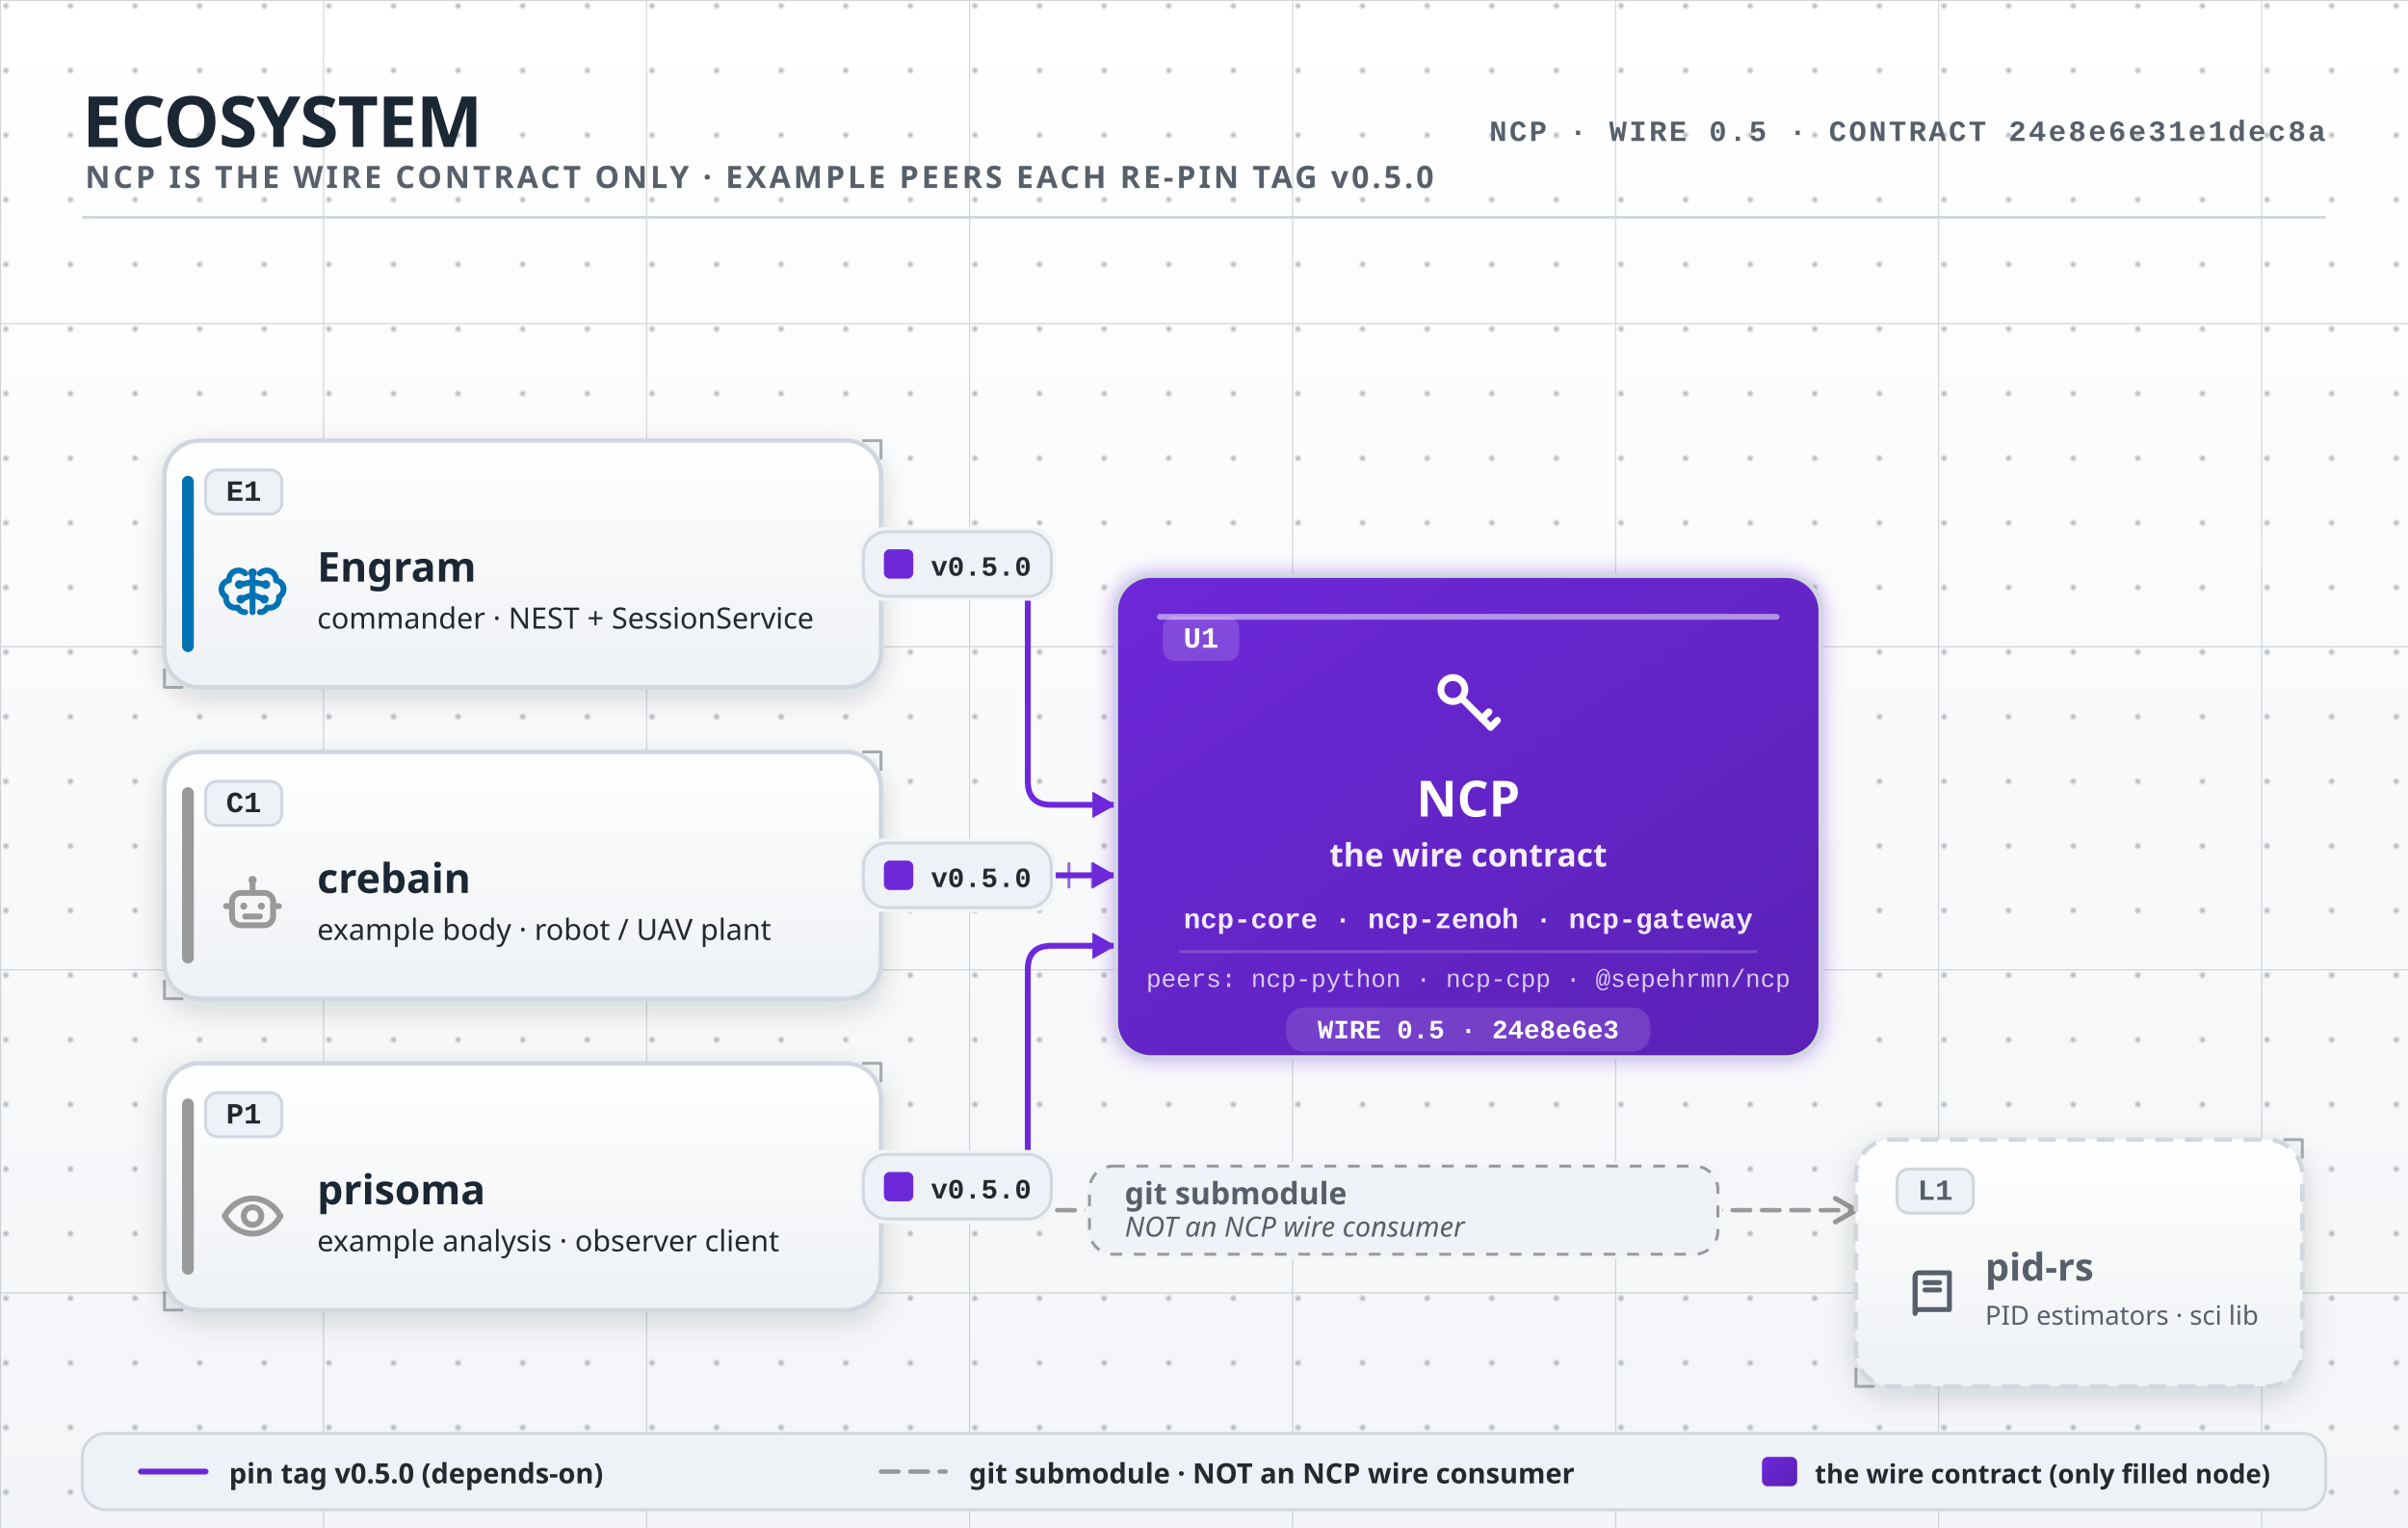
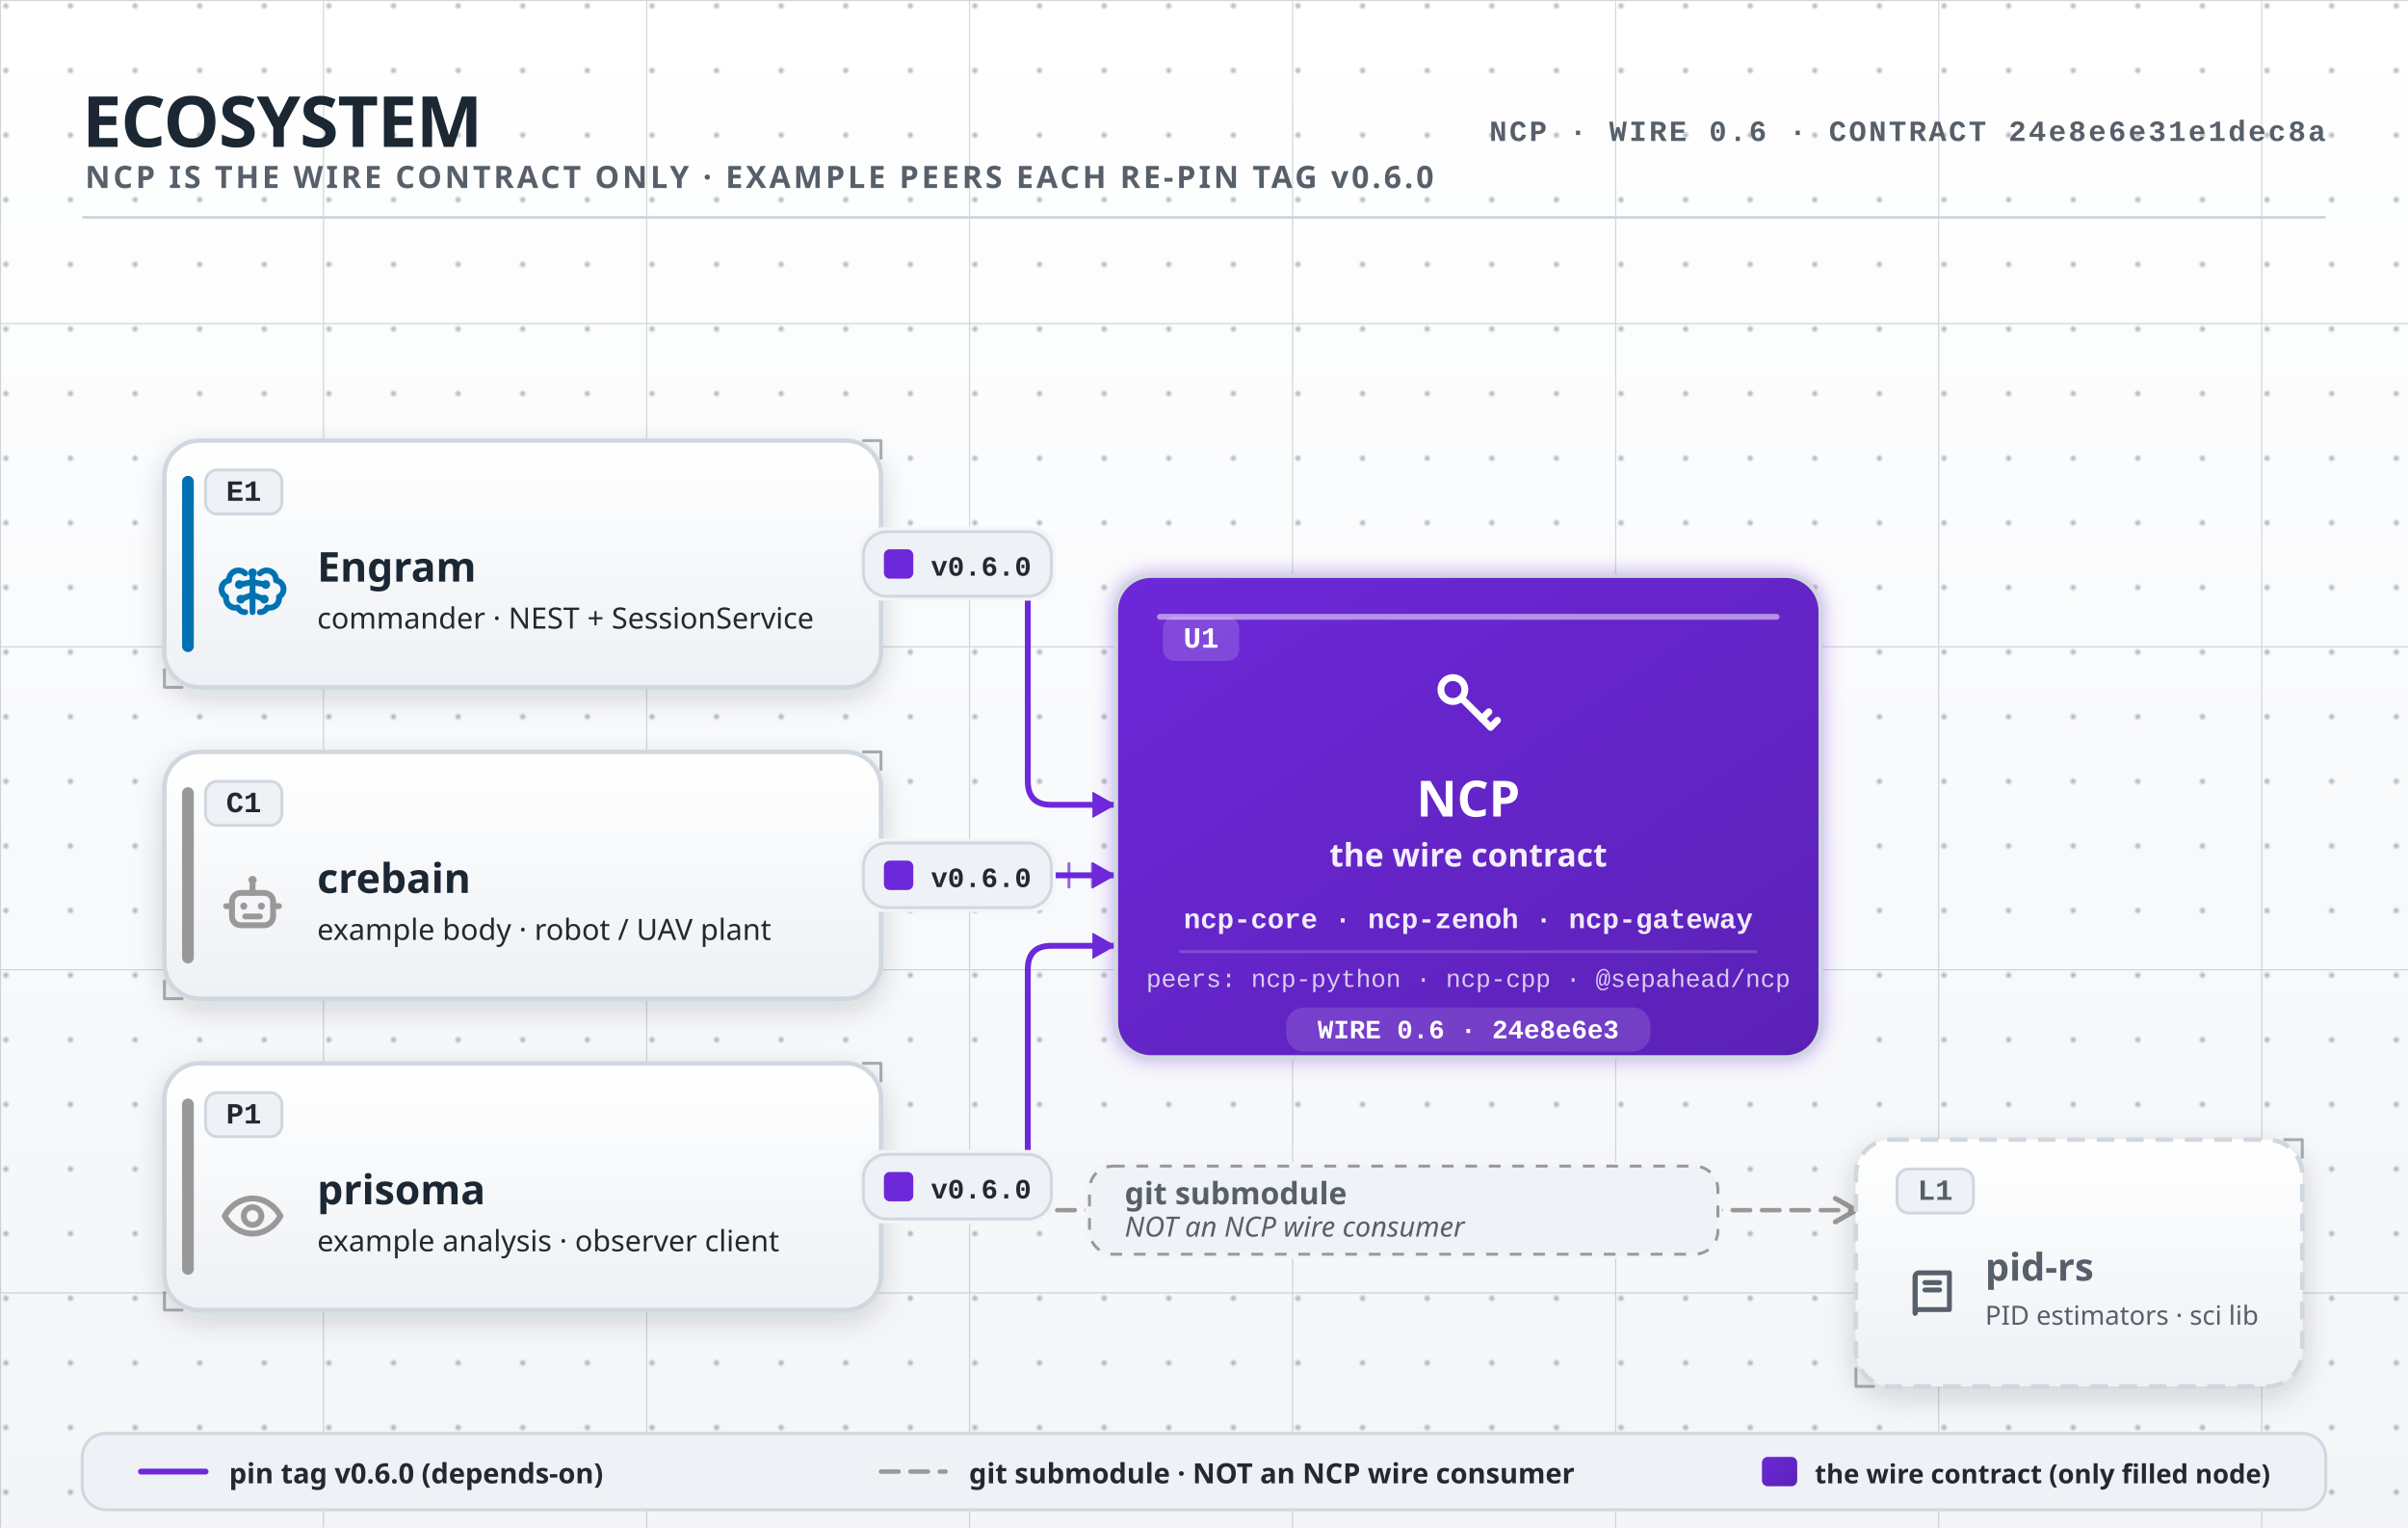
<svg xmlns="http://www.w3.org/2000/svg" width="820" height="520" viewBox="0 0 820 520" font-family="-apple-system, BlinkMacSystemFont, 'Segoe UI', 'Noto Sans', Helvetica, Arial, sans-serif" role="img">
  <defs>
    <linearGradient id="pageBg" x1="0" y1="0" x2="0" y2="1">
      <stop offset="0" stop-color="#ffffff" />
      <stop offset="1" stop-color="#f3f5f8" />
    </linearGradient>
    <linearGradient id="surface" x1="0" y1="0" x2="0" y2="1">
      <stop offset="0" stop-color="#ffffff" />
      <stop offset="1" stop-color="#eef1f5" />
    </linearGradient>
    <linearGradient id="busAction" x1="0" y1="0" x2="1" y2="0">
      <stop offset="0" stop-color="#D55E00" stop-opacity="1" />
      <stop offset="0.5" stop-color="#D55E00" stop-opacity="1" />
      <stop offset="1" stop-color="#b94f00" stop-opacity="1" />
    </linearGradient>
    <linearGradient id="contractHero" x1="0" y1="0" x2="1" y2="1">
      <stop offset="0" stop-color="#6D28D9" />
      <stop offset="1" stop-color="#5b21b6" />
    </linearGradient>
    <radialGradient id="gridDot" cx="0.5" cy="0.5" r="0.5">
      <stop offset="0" stop-color="#57606a" stop-opacity="0.5" />
      <stop offset="1" stop-color="#57606a" stop-opacity="0" />
    </radialGradient>
    <pattern id="grid" width="22" height="22" patternUnits="userSpaceOnUse">
      <circle cx="2" cy="2" r="1.4" fill="url(#gridDot)" />
    </pattern>
    <pattern id="gridMajor" width="110" height="110" patternUnits="userSpaceOnUse">
      <path d="M110 0H0V110" fill="none" stroke="#57606a" stroke-width="0.75" stroke-opacity="0.26" />
    </pattern>
    <filter id="soft" x="-40%" y="-40%" width="180%" height="180%" color-interpolation-filters="sRGB">
      <feDropShadow dx="0" dy="3" stdDeviation="5" flood-color="#1b2733" flood-opacity="0.18" />
    </filter>
    <filter id="halo" x="-60%" y="-60%" width="220%" height="220%" color-interpolation-filters="sRGB">
      <feGaussianBlur stdDeviation="3" />
    </filter>
    <filter id="glow" x="-90%" y="-90%" width="280%" height="280%" color-interpolation-filters="sRGB">
      <feGaussianBlur in="SourceAlpha" stdDeviation="3.4" result="b" />
      <feFlood flood-color="#D55E00" flood-opacity="0.4" />
      <feComposite in2="b" operator="in" result="g" />
      <feMerge>
        <feMergeNode in="g" />
        <feMergeNode in="SourceGraphic" />
      </feMerge>
    </filter>
    <marker id="arrowAction" markerUnits="userSpaceOnUse" markerWidth="12" markerHeight="12" refX="9" refY="5.5" orient="auto">
      <path d="M1,1 L9,5.5 L1,10 Z" fill="#D55E00" />
    </marker>
    <marker id="arrowControl" markerUnits="userSpaceOnUse" markerWidth="12" markerHeight="12" refX="9" refY="5.5" orient="auto">
      <path d="M1,1 L9,5.5 L1,10 Z" fill="#0072B2" />
    </marker>
    <marker id="replyControl" markerUnits="userSpaceOnUse" markerWidth="12" markerHeight="12" refX="9" refY="5.5" orient="auto">
      <path d="M2,1.5 L9,5.5 L2,9.5" fill="none" stroke="#0072B2" stroke-width="1.7" stroke-linecap="round" stroke-linejoin="round" />
    </marker>
    <marker id="arrowPercep" markerUnits="userSpaceOnUse" markerWidth="12" markerHeight="12" refX="9" refY="5.5" orient="auto">
      <path d="M1,1 L9,5.5 L1,10 Z" fill="#56B4E9" />
    </marker>
    <marker id="tapObserve" markerUnits="userSpaceOnUse" markerWidth="10" markerHeight="10" refX="5" refY="5" orient="auto">
      <circle cx="5" cy="5" r="3.2" fill="none" stroke="#999999" stroke-width="1.5" />
    </marker>
    <marker id="arrowContract" markerUnits="userSpaceOnUse" markerWidth="12" markerHeight="12" refX="9" refY="5.5" orient="auto">
      <path d="M1,1 L9,5.5 L1,10 Z" fill="#6D28D9" />
    </marker>
    <marker id="submoduleArrow" markerUnits="userSpaceOnUse" markerWidth="12" markerHeight="12" refX="9" refY="5.5" orient="auto">
      <path d="M2,1.5 L9,5.5 L2,9.5" fill="none" stroke="#999999" stroke-width="1.7" stroke-linecap="round" stroke-linejoin="round" />
    </marker>
    <marker id="arrowActive" markerUnits="userSpaceOnUse" markerWidth="12" markerHeight="12" refX="9" refY="5.5" orient="auto">
      <path d="M1,1 L9,5.5 L1,10 Z" fill="#009E73" />
    </marker>
    <marker id="arrowEstop" markerUnits="userSpaceOnUse" markerWidth="12" markerHeight="12" refX="9" refY="5.5" orient="auto">
      <path d="M1,1 L9,5.5 L1,10 Z" fill="#D55E00" stroke="#ffd9c2" stroke-width="0.6" />
    </marker>
    <marker id="arrowHold" markerUnits="userSpaceOnUse" markerWidth="12" markerHeight="12" refX="9" refY="5.5" orient="auto">
      <path d="M1,1 L9,5.5 L1,10 Z" fill="#E69F00" />
    </marker>
    <marker id="arrowMut" markerUnits="userSpaceOnUse" markerWidth="12" markerHeight="12" refX="9" refY="5.5" orient="auto">
      <path d="M1,1 L9,5.5 L1,10 Z" fill="#57606a" />
    </marker>
    <marker id="arrowConfig" markerUnits="userSpaceOnUse" markerWidth="12" markerHeight="12" refX="9" refY="5.5" orient="auto">
      <path d="M1,1 L9,5.5 L1,10 Z" fill="#CC79A7" />
    </marker>
    <filter id="glowContract" x="-90%" y="-90%" width="280%" height="280%" color-interpolation-filters="sRGB">
      <feGaussianBlur in="SourceAlpha" stdDeviation="3.4" result="b" />
      <feFlood flood-color="#6D28D9" flood-opacity="0.4" />
      <feComposite in2="b" operator="in" result="g" />
      <feMerge>
        <feMergeNode in="g" />
        <feMergeNode in="SourceGraphic" />
      </feMerge>
    </filter>
    <filter id="glowActive" x="-90%" y="-90%" width="280%" height="280%" color-interpolation-filters="sRGB">
      <feGaussianBlur in="SourceAlpha" stdDeviation="3.4" result="b" />
      <feFlood flood-color="#009E73" flood-opacity="0.4" />
      <feComposite in2="b" operator="in" result="g" />
      <feMerge>
        <feMergeNode in="g" />
        <feMergeNode in="SourceGraphic" />
      </feMerge>
    </filter>
  </defs>
  <rect x="0" y="0" width="820" height="520" rx="0" fill="url(#pageBg)" />
  <rect x="0" y="0" width="820" height="520" rx="0" fill="url(#gridMajor)" />
  <rect x="0" y="0" width="820" height="520" rx="0" fill="url(#grid)" />
  <text x="28" y="50" font-family="-apple-system, BlinkMacSystemFont, 'Segoe UI', 'Noto Sans', Helvetica, Arial, sans-serif" font-size="24" font-weight="800" font-style="normal" fill="#1b2733" text-anchor="start" letter-spacing="-0.3" text-rendering="geometricPrecision">ECOSYSTEM</text>
-   <text x="29" y="64" font-family="-apple-system, BlinkMacSystemFont, 'Segoe UI', 'Noto Sans', Helvetica, Arial, sans-serif" font-size="10.5" font-weight="600" font-style="normal" fill="#57606a" text-anchor="start" letter-spacing="1.0" text-rendering="geometricPrecision">NCP IS THE WIRE CONTRACT ONLY  ·  EXAMPLE PEERS EACH RE-PIN TAG v0.5.0</text>
+   <text x="29" y="64" font-family="-apple-system, BlinkMacSystemFont, 'Segoe UI', 'Noto Sans', Helvetica, Arial, sans-serif" font-size="10.5" font-weight="600" font-style="normal" fill="#57606a" text-anchor="start" letter-spacing="1.0" text-rendering="geometricPrecision">NCP IS THE WIRE CONTRACT ONLY  ·  EXAMPLE PEERS EACH RE-PIN TAG v0.6.0</text>
  <line x1="28" y1="74" x2="792" y2="74" stroke="#d0d7de" stroke-width="1" stroke-linecap="butt" />
-   <text x="792" y="48" font-family="ui-monospace, SFMono-Regular, 'SF Mono', Menlo, Consolas, 'Liberation Mono', monospace" font-size="10" font-weight="600" font-style="normal" fill="#57606a" text-anchor="end" letter-spacing="0.8" text-rendering="geometricPrecision">NCP · WIRE 0.5 · CONTRACT 24e8e6e31e1dec8a</text>
+   <text x="792" y="48" font-family="ui-monospace, SFMono-Regular, 'SF Mono', Menlo, Consolas, 'Liberation Mono', monospace" font-size="10" font-weight="600" font-style="normal" fill="#57606a" text-anchor="end" letter-spacing="0.8" text-rendering="geometricPrecision">NCP · WIRE 0.6 · CONTRACT 24e8e6e31e1dec8a</text>
  <path d="M300,192 L342,192 Q350,192 350,200 L350,266 Q350,274 358,274 L380,274" fill="none" stroke="#6D28D9" stroke-width="2" stroke-linecap="round" stroke-linejoin="round" marker-end="url(#arrowContract)" />
  <path d="M300,298 L380,298" fill="none" stroke="#6D28D9" stroke-width="2" stroke-linecap="round" stroke-linejoin="round" marker-end="url(#arrowContract)" />
  <path d="M300,404 L342,404 Q350,404 350,396 L350,330 Q350,322 358,322 L380,322" fill="none" stroke="#6D28D9" stroke-width="2" stroke-linecap="round" stroke-linejoin="round" marker-end="url(#arrowContract)" />
  <line x1="364" y1="294" x2="364" y2="302" stroke="#6D28D9" stroke-width="1" stroke-linecap="round" stroke-opacity="0.7" />
  <line x1="372" y1="294" x2="372" y2="302" stroke="#6D28D9" stroke-width="1" stroke-linecap="round" stroke-opacity="0.7" />
  <path d="M300,412 L632,412" fill="none" stroke="#999999" stroke-width="1.5" stroke-linecap="round" stroke-linejoin="round" stroke-dasharray="6 4" marker-end="url(#submoduleArrow)" />
  <rect x="56" y="150" width="244" height="84" rx="12" fill="url(#surface)" filter="url(#soft)" />
  <rect x="56" y="150" width="244" height="84" rx="12" fill="none" stroke="#d0d7de" stroke-width="1.5" />
  <rect x="62" y="162" width="4" height="60" rx="2" fill="#0072B2" />
  <path d="M294,150 L300,150 L300,156" fill="none" stroke="#57606a" stroke-width="1" stroke-linecap="round" stroke-linejoin="round" stroke-opacity="0.5" />
  <path d="M56,228 L56,234 L62,234" fill="none" stroke="#57606a" stroke-width="1" stroke-linecap="round" stroke-linejoin="round" stroke-opacity="0.5" />
  <rect x="70" y="160" width="26" height="15" rx="4" fill="#eef1f5" stroke="#d0d7de" stroke-width="1" />
  <text x="83" y="170.5" font-family="ui-monospace, SFMono-Regular, 'SF Mono', Menlo, Consolas, 'Liberation Mono', monospace" font-size="10" font-weight="700" font-style="normal" fill="#24292f" text-anchor="middle" text-rendering="geometricPrecision">E1</text>
  <g transform="translate(74,190) scale(1)" fill="none" stroke="#0072B2" stroke-width="2" stroke-linecap="round" stroke-linejoin="round">
    <path d="M9.5 5.2A3.2 3.2 0 0 0 4 7.6a3 3 0 0 0-1 5.6a3.2 3.2 0 0 0 4 3.6a2.6 2.6 0 0 0 2.5 1.6" />
    <path d="M14.5 5.2A3.2 3.2 0 0 1 20 7.6a3 3 0 0 1 1 5.6a3.2 3.2 0 0 1-4 3.6a2.6 2.6 0 0 1-2.5 1.6" />
    <path d="M12 5v13.4" />
    <circle cx="12" cy="5" r="0.5" fill="#0072B2" stroke="#0072B2" />
    <circle cx="7.5" cy="9" r="0.5" fill="#0072B2" stroke="#0072B2" />
    <circle cx="16.5" cy="9" r="0.5" fill="#0072B2" stroke="#0072B2" />
    <circle cx="8" cy="14" r="0.5" fill="#0072B2" stroke="#0072B2" />
    <circle cx="16" cy="14" r="0.5" fill="#0072B2" stroke="#0072B2" />
    <path d="M12 8.2 7.5 9M12 8.2 16.5 9M12 12.5 8 14M12 12.5 16 14" />
  </g>
  <text x="108" y="198" font-family="-apple-system, BlinkMacSystemFont, 'Segoe UI', 'Noto Sans', Helvetica, Arial, sans-serif" font-size="14" font-weight="700" font-style="normal" fill="#1b2733" text-anchor="start" text-rendering="geometricPrecision">Engram</text>
  <text x="108" y="214" font-family="-apple-system, BlinkMacSystemFont, 'Segoe UI', 'Noto Sans', Helvetica, Arial, sans-serif" font-size="10" font-weight="500" font-style="normal" fill="#24292f" text-anchor="start" text-rendering="geometricPrecision">commander · NEST + SessionService</text>
  <rect x="56" y="256" width="244" height="84" rx="12" fill="url(#surface)" filter="url(#soft)" />
  <rect x="56" y="256" width="244" height="84" rx="12" fill="none" stroke="#d0d7de" stroke-width="1.5" />
  <rect x="62" y="268" width="4" height="60" rx="2" fill="#999999" />
  <path d="M294,256 L300,256 L300,262" fill="none" stroke="#57606a" stroke-width="1" stroke-linecap="round" stroke-linejoin="round" stroke-opacity="0.5" />
  <path d="M56,334 L56,340 L62,340" fill="none" stroke="#57606a" stroke-width="1" stroke-linecap="round" stroke-linejoin="round" stroke-opacity="0.5" />
  <rect x="70" y="266" width="26" height="15" rx="4" fill="#eef1f5" stroke="#d0d7de" stroke-width="1" />
  <text x="83" y="276.5" font-family="ui-monospace, SFMono-Regular, 'SF Mono', Menlo, Consolas, 'Liberation Mono', monospace" font-size="10" font-weight="700" font-style="normal" fill="#24292f" text-anchor="middle" text-rendering="geometricPrecision">C1</text>
  <g transform="translate(74,296) scale(1)" fill="none" stroke="#999999" stroke-width="2" stroke-linecap="round" stroke-linejoin="round">
    <rect x="5" y="8" width="14" height="11" rx="3" />
    <path d="M12 8V5" />
    <circle cx="12" cy="3.6" r="1.4" fill="#999999" stroke="none" />
    <circle cx="9" cy="12.5" r="1.2" fill="#999999" stroke="none" />
    <circle cx="15" cy="12.5" r="1.2" fill="#999999" stroke="none" />
    <path d="M9.5 16h5" />
    <path d="M5 12.5H3M19 12.5h2" />
  </g>
  <text x="108" y="304" font-family="-apple-system, BlinkMacSystemFont, 'Segoe UI', 'Noto Sans', Helvetica, Arial, sans-serif" font-size="14" font-weight="700" font-style="normal" fill="#1b2733" text-anchor="start" text-rendering="geometricPrecision">crebain</text>
  <text x="108" y="320" font-family="-apple-system, BlinkMacSystemFont, 'Segoe UI', 'Noto Sans', Helvetica, Arial, sans-serif" font-size="10" font-weight="500" font-style="normal" fill="#24292f" text-anchor="start" text-rendering="geometricPrecision">example body · robot / UAV plant</text>
  <rect x="56" y="362" width="244" height="84" rx="12" fill="url(#surface)" filter="url(#soft)" />
  <rect x="56" y="362" width="244" height="84" rx="12" fill="none" stroke="#d0d7de" stroke-width="1.5" />
  <rect x="62" y="374" width="4" height="60" rx="2" fill="#999999" />
  <path d="M294,362 L300,362 L300,368" fill="none" stroke="#57606a" stroke-width="1" stroke-linecap="round" stroke-linejoin="round" stroke-opacity="0.5" />
  <path d="M56,440 L56,446 L62,446" fill="none" stroke="#57606a" stroke-width="1" stroke-linecap="round" stroke-linejoin="round" stroke-opacity="0.5" />
  <rect x="70" y="372" width="26" height="15" rx="4" fill="#eef1f5" stroke="#d0d7de" stroke-width="1" />
  <text x="83" y="382.5" font-family="ui-monospace, SFMono-Regular, 'SF Mono', Menlo, Consolas, 'Liberation Mono', monospace" font-size="10" font-weight="700" font-style="normal" fill="#24292f" text-anchor="middle" text-rendering="geometricPrecision">P1</text>
  <g transform="translate(74,402) scale(1)" fill="none" stroke="#999999" stroke-width="2" stroke-linecap="round" stroke-linejoin="round">
    <path d="M2.5 12c2.2-4 6-6 9.5-6s7.3 2 9.5 6c-2.2 4-6 6-9.5 6s-7.3-2-9.5-6Z" />
    <circle cx="12" cy="12" r="3" />
  </g>
  <text x="108" y="410" font-family="-apple-system, BlinkMacSystemFont, 'Segoe UI', 'Noto Sans', Helvetica, Arial, sans-serif" font-size="14" font-weight="700" font-style="normal" fill="#1b2733" text-anchor="start" text-rendering="geometricPrecision">prisoma</text>
  <text x="108" y="426" font-family="-apple-system, BlinkMacSystemFont, 'Segoe UI', 'Noto Sans', Helvetica, Arial, sans-serif" font-size="10" font-weight="500" font-style="normal" fill="#24292f" text-anchor="start" text-rendering="geometricPrecision">example analysis · observer client</text>
  <rect x="380" y="196" width="240" height="164" rx="12" fill="url(#contractHero)" stroke="#d0d7de" stroke-width="1.5" filter="url(#glowContract)" />
  <rect x="394" y="209" width="212" height="2" rx="1" fill="#ffffff" fill-opacity="0.5" />
  <rect x="396" y="210" width="26" height="15" rx="4" fill="#ffffff" fill-opacity="0.16" />
  <text x="409" y="220.5" font-family="ui-monospace, SFMono-Regular, 'SF Mono', Menlo, Consolas, 'Liberation Mono', monospace" font-size="10" font-weight="700" font-style="normal" fill="#ffffff" text-anchor="middle" text-rendering="geometricPrecision">U1</text>
  <g transform="translate(486.0,226) scale(1.1667)" fill="none" stroke="#ffffff" stroke-width="2" stroke-linecap="round" stroke-linejoin="round">
    <circle cx="7.5" cy="7.5" r="3.5" />
    <path d="M10 10l8.5 8.5" />
    <path d="M16 16l2-2M18.5 18.5l2-2" />
  </g>
  <text x="500.0" y="278" font-family="-apple-system, BlinkMacSystemFont, 'Segoe UI', 'Noto Sans', Helvetica, Arial, sans-serif" font-size="17" font-weight="800" font-style="normal" fill="#ffffff" text-anchor="middle" text-rendering="geometricPrecision">NCP</text>
  <text x="500.0" y="295" font-family="-apple-system, BlinkMacSystemFont, 'Segoe UI', 'Noto Sans', Helvetica, Arial, sans-serif" font-size="11" font-weight="600" font-style="normal" fill="#ffffff" fill-opacity="0.92" text-anchor="middle" text-rendering="geometricPrecision">the wire contract</text>
  <text x="500.0" y="316" font-family="ui-monospace, SFMono-Regular, 'SF Mono', Menlo, Consolas, 'Liberation Mono', monospace" font-size="9.5" font-weight="600" font-style="normal" fill="#ffffff" fill-opacity="0.9" text-anchor="middle" text-rendering="geometricPrecision">ncp-core · ncp-zenoh · ncp-gateway</text>
  <line x1="402" y1="324" x2="598" y2="324" stroke="#ffffff" stroke-width="1" stroke-linecap="round" stroke-opacity="0.18" />
-   <text x="500.0" y="336" font-family="ui-monospace, SFMono-Regular, 'SF Mono', Menlo, Consolas, 'Liberation Mono', monospace" font-size="8.5" font-weight="500" font-style="normal" fill="#ffffff" fill-opacity="0.76" text-anchor="middle" text-rendering="geometricPrecision">peers: ncp-python · ncp-cpp · @sepehrmn/ncp</text>
+   <text x="500.0" y="336" font-family="ui-monospace, SFMono-Regular, 'SF Mono', Menlo, Consolas, 'Liberation Mono', monospace" font-size="8.5" font-weight="500" font-style="normal" fill="#ffffff" fill-opacity="0.76" text-anchor="middle" text-rendering="geometricPrecision">peers: ncp-python · ncp-cpp · @sepahead/ncp</text>
  <rect x="438.0" y="343" width="124" height="15" rx="6" fill="#ffffff" fill-opacity="0.13" />
-   <text x="500.0" y="353.5" font-family="ui-monospace, SFMono-Regular, 'SF Mono', Menlo, Consolas, 'Liberation Mono', monospace" font-size="9" font-weight="700" font-style="normal" fill="#ffffff" text-anchor="middle" text-rendering="geometricPrecision">WIRE 0.5 · 24e8e6e3</text>
+   <text x="500.0" y="353.5" font-family="ui-monospace, SFMono-Regular, 'SF Mono', Menlo, Consolas, 'Liberation Mono', monospace" font-size="9" font-weight="700" font-style="normal" fill="#ffffff" text-anchor="middle" text-rendering="geometricPrecision">WIRE 0.6 · 24e8e6e3</text>
  <rect x="632" y="388" width="152" height="84" rx="12" fill="url(#surface)" filter="url(#soft)" />
  <rect x="632" y="388" width="152" height="84" rx="12" fill="none" stroke="#d0d7de" stroke-width="1.5" stroke-dasharray="6 4" />
  <path d="M778,388 L784,388 L784,394" fill="none" stroke="#57606a" stroke-width="1" stroke-linecap="round" stroke-linejoin="round" stroke-opacity="0.5" />
  <path d="M632,466 L632,472 L638,472" fill="none" stroke="#57606a" stroke-width="1" stroke-linecap="round" stroke-linejoin="round" stroke-opacity="0.5" />
  <rect x="646" y="398" width="26" height="15" rx="4" fill="#eef1f5" stroke="#d0d7de" stroke-width="1" />
  <text x="659" y="408.5" font-family="ui-monospace, SFMono-Regular, 'SF Mono', Menlo, Consolas, 'Liberation Mono', monospace" font-size="10" font-weight="700" font-style="normal" fill="#57606a" text-anchor="middle" text-rendering="geometricPrecision">L1</text>
  <g transform="translate(648,430) scale(0.8333)" fill="none" stroke="#57606a" stroke-width="2" stroke-linecap="round" stroke-linejoin="round">
    <path d="M5 5.5A1.5 1.5 0 0 1 6.5 4H19v15H6.5A1.5 1.5 0 0 0 5 20.5Z" />
    <path d="M5 5.5v15" />
    <path d="M9 8h6M9 11h6" />
  </g>
  <text x="676" y="436" font-family="-apple-system, BlinkMacSystemFont, 'Segoe UI', 'Noto Sans', Helvetica, Arial, sans-serif" font-size="13" font-weight="700" font-style="normal" fill="#57606a" text-anchor="start" text-rendering="geometricPrecision">pid-rs</text>
  <text x="676" y="451" font-family="-apple-system, BlinkMacSystemFont, 'Segoe UI', 'Noto Sans', Helvetica, Arial, sans-serif" font-size="9" font-weight="500" font-style="normal" fill="#57606a" text-anchor="start" text-rendering="geometricPrecision">PID estimators · sci lib</text>
  <rect x="292.5" y="179.5" width="67" height="25" rx="8" fill="#f3f5f8" />
  <rect x="294.0" y="181.0" width="64" height="22" rx="8" fill="#eef1f5" stroke="#d0d7de" stroke-width="1" />
  <rect x="301.0" y="187.0" width="10" height="10" rx="2" fill="#6D28D9" />
-   <text x="317.0" y="196.0" font-family="ui-monospace, SFMono-Regular, 'SF Mono', Menlo, Consolas, 'Liberation Mono', monospace" font-size="9.5" font-weight="700" font-style="normal" fill="#24292f" text-anchor="start" text-rendering="geometricPrecision">v0.5.0</text>
+   <text x="317.0" y="196.0" font-family="ui-monospace, SFMono-Regular, 'SF Mono', Menlo, Consolas, 'Liberation Mono', monospace" font-size="9.5" font-weight="700" font-style="normal" fill="#24292f" text-anchor="start" text-rendering="geometricPrecision">v0.6.0</text>
  <rect x="292.5" y="285.5" width="67" height="25" rx="8" fill="#f3f5f8" />
  <rect x="294.0" y="287.0" width="64" height="22" rx="8" fill="#eef1f5" stroke="#d0d7de" stroke-width="1" />
  <rect x="301.0" y="293.0" width="10" height="10" rx="2" fill="#6D28D9" />
-   <text x="317.0" y="302.0" font-family="ui-monospace, SFMono-Regular, 'SF Mono', Menlo, Consolas, 'Liberation Mono', monospace" font-size="9.5" font-weight="700" font-style="normal" fill="#24292f" text-anchor="start" text-rendering="geometricPrecision">v0.5.0</text>
+   <text x="317.0" y="302.0" font-family="ui-monospace, SFMono-Regular, 'SF Mono', Menlo, Consolas, 'Liberation Mono', monospace" font-size="9.5" font-weight="700" font-style="normal" fill="#24292f" text-anchor="start" text-rendering="geometricPrecision">v0.6.0</text>
  <rect x="292.5" y="391.5" width="67" height="25" rx="8" fill="#f3f5f8" />
  <rect x="294.0" y="393.0" width="64" height="22" rx="8" fill="#eef1f5" stroke="#d0d7de" stroke-width="1" />
  <rect x="301.0" y="399.0" width="10" height="10" rx="2" fill="#6D28D9" />
-   <text x="317.0" y="408.0" font-family="ui-monospace, SFMono-Regular, 'SF Mono', Menlo, Consolas, 'Liberation Mono', monospace" font-size="9.5" font-weight="700" font-style="normal" fill="#24292f" text-anchor="start" text-rendering="geometricPrecision">v0.5.0</text>
+   <text x="317.0" y="408.0" font-family="ui-monospace, SFMono-Regular, 'SF Mono', Menlo, Consolas, 'Liberation Mono', monospace" font-size="9.5" font-weight="700" font-style="normal" fill="#24292f" text-anchor="start" text-rendering="geometricPrecision">v0.6.0</text>
  <rect x="369.5" y="395.5" width="217" height="33" rx="8" fill="#f3f5f8" />
  <rect x="371.0" y="397.0" width="214" height="30" rx="8" fill="#eef1f5" stroke="#999999" stroke-width="1" stroke-dasharray="4 4" fill-opacity="0.85" />
  <text x="383.0" y="410.0" font-family="-apple-system, BlinkMacSystemFont, 'Segoe UI', 'Noto Sans', Helvetica, Arial, sans-serif" font-size="10.5" font-weight="700" font-style="normal" fill="#57606a" text-anchor="start" text-rendering="geometricPrecision">git submodule</text>
  <text x="383.0" y="421.0" font-family="-apple-system, BlinkMacSystemFont, 'Segoe UI', 'Noto Sans', Helvetica, Arial, sans-serif" font-size="9.5" font-weight="500" font-style="italic" fill="#57606a" text-anchor="start" text-rendering="geometricPrecision">NOT an NCP wire consumer</text>
  <rect x="28" y="488" width="764" height="26" rx="8" fill="#eef1f5" stroke="#d0d7de" stroke-width="1" />
  <line x1="48" y1="501" x2="70" y2="501" stroke="#6D28D9" stroke-width="2" stroke-linecap="round" />
-   <text x="78" y="505" font-family="-apple-system, BlinkMacSystemFont, 'Segoe UI', 'Noto Sans', Helvetica, Arial, sans-serif" font-size="9.5" font-weight="600" font-style="normal" fill="#24292f" text-anchor="start" text-rendering="geometricPrecision">pin tag v0.5.0 (depends-on)</text>
+   <text x="78" y="505" font-family="-apple-system, BlinkMacSystemFont, 'Segoe UI', 'Noto Sans', Helvetica, Arial, sans-serif" font-size="9.5" font-weight="600" font-style="normal" fill="#24292f" text-anchor="start" text-rendering="geometricPrecision">pin tag v0.6.0 (depends-on)</text>
  <line x1="300" y1="501" x2="322" y2="501" stroke="#999999" stroke-width="1.5" stroke-linecap="round" stroke-dasharray="6 4" />
  <text x="330" y="505" font-family="-apple-system, BlinkMacSystemFont, 'Segoe UI', 'Noto Sans', Helvetica, Arial, sans-serif" font-size="9.5" font-weight="600" font-style="normal" fill="#24292f" text-anchor="start" text-rendering="geometricPrecision">git submodule · NOT an NCP wire consumer</text>
  <rect x="600" y="496" width="12" height="10" rx="2" fill="url(#contractHero)" />
  <text x="618" y="505" font-family="-apple-system, BlinkMacSystemFont, 'Segoe UI', 'Noto Sans', Helvetica, Arial, sans-serif" font-size="9" font-weight="600" font-style="normal" fill="#24292f" text-anchor="start" text-rendering="geometricPrecision">the wire contract (only filled node)</text>
</svg>
